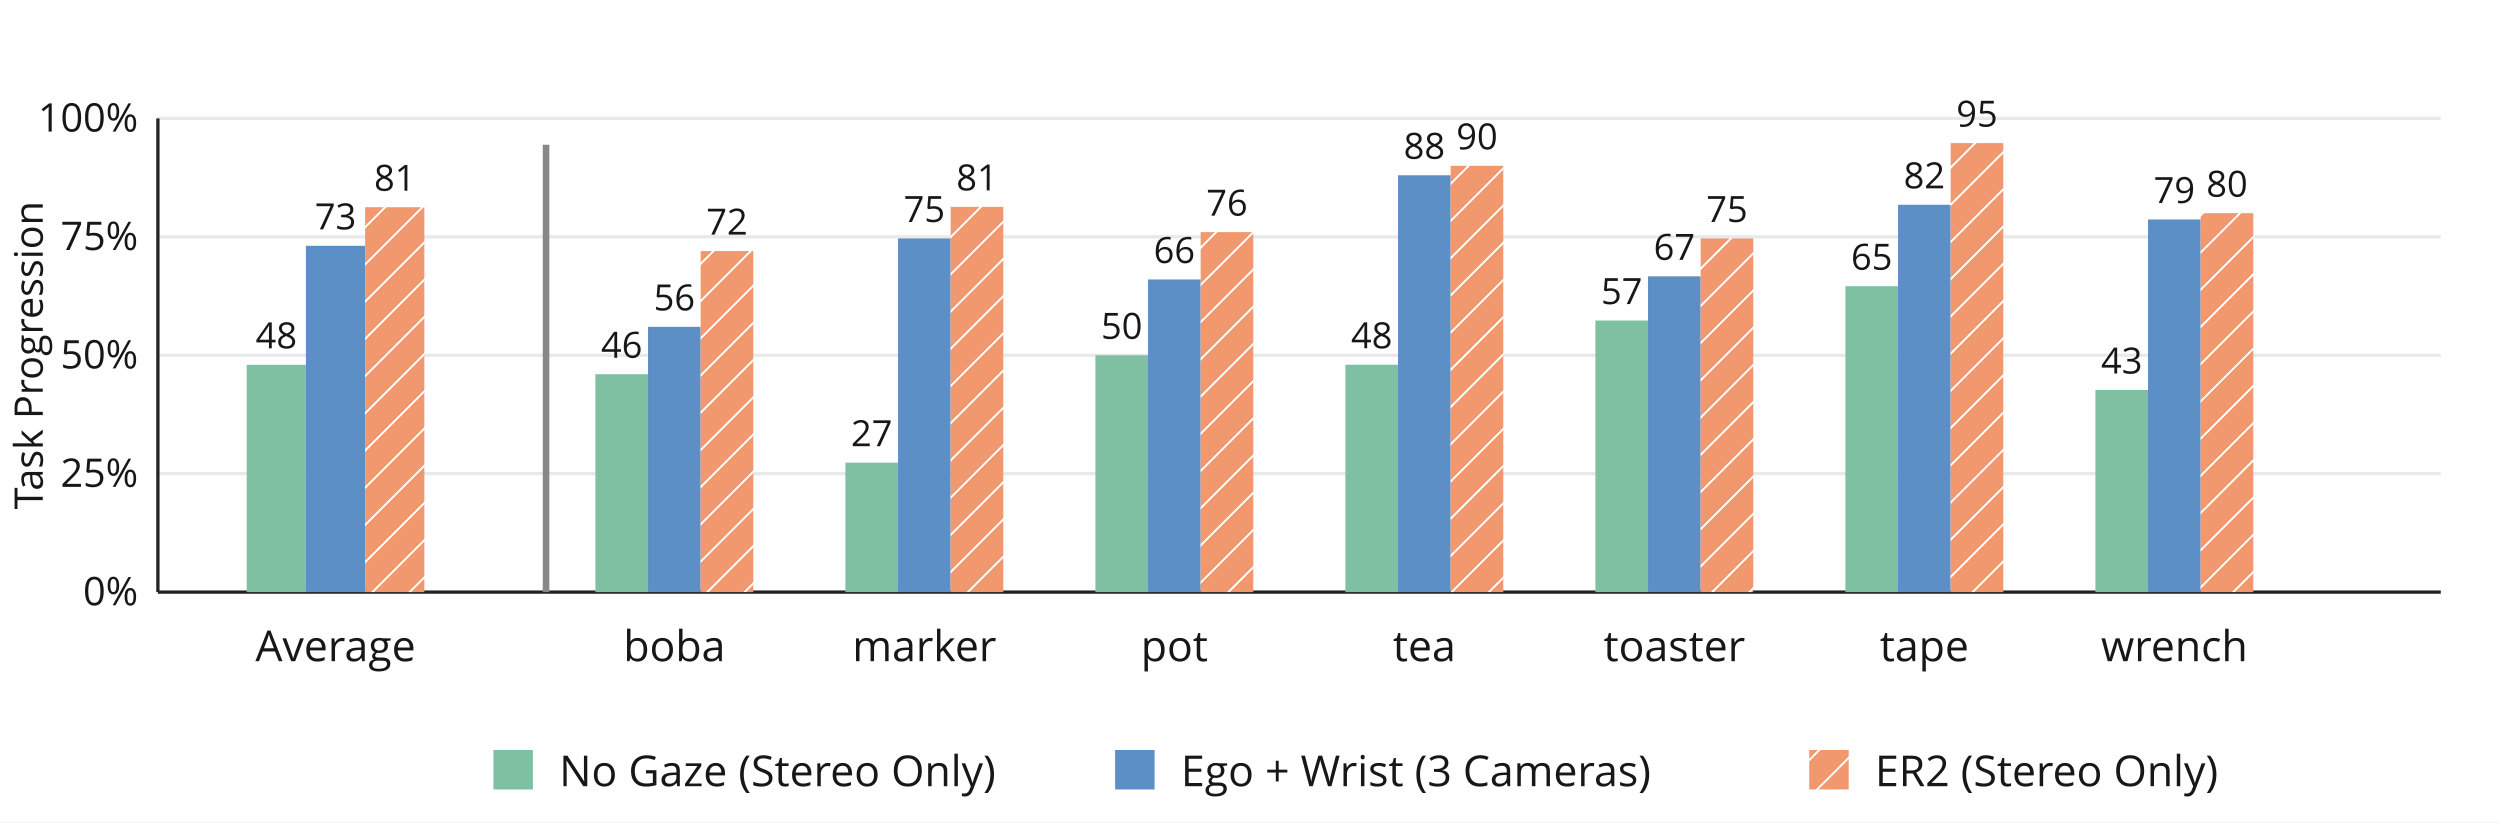
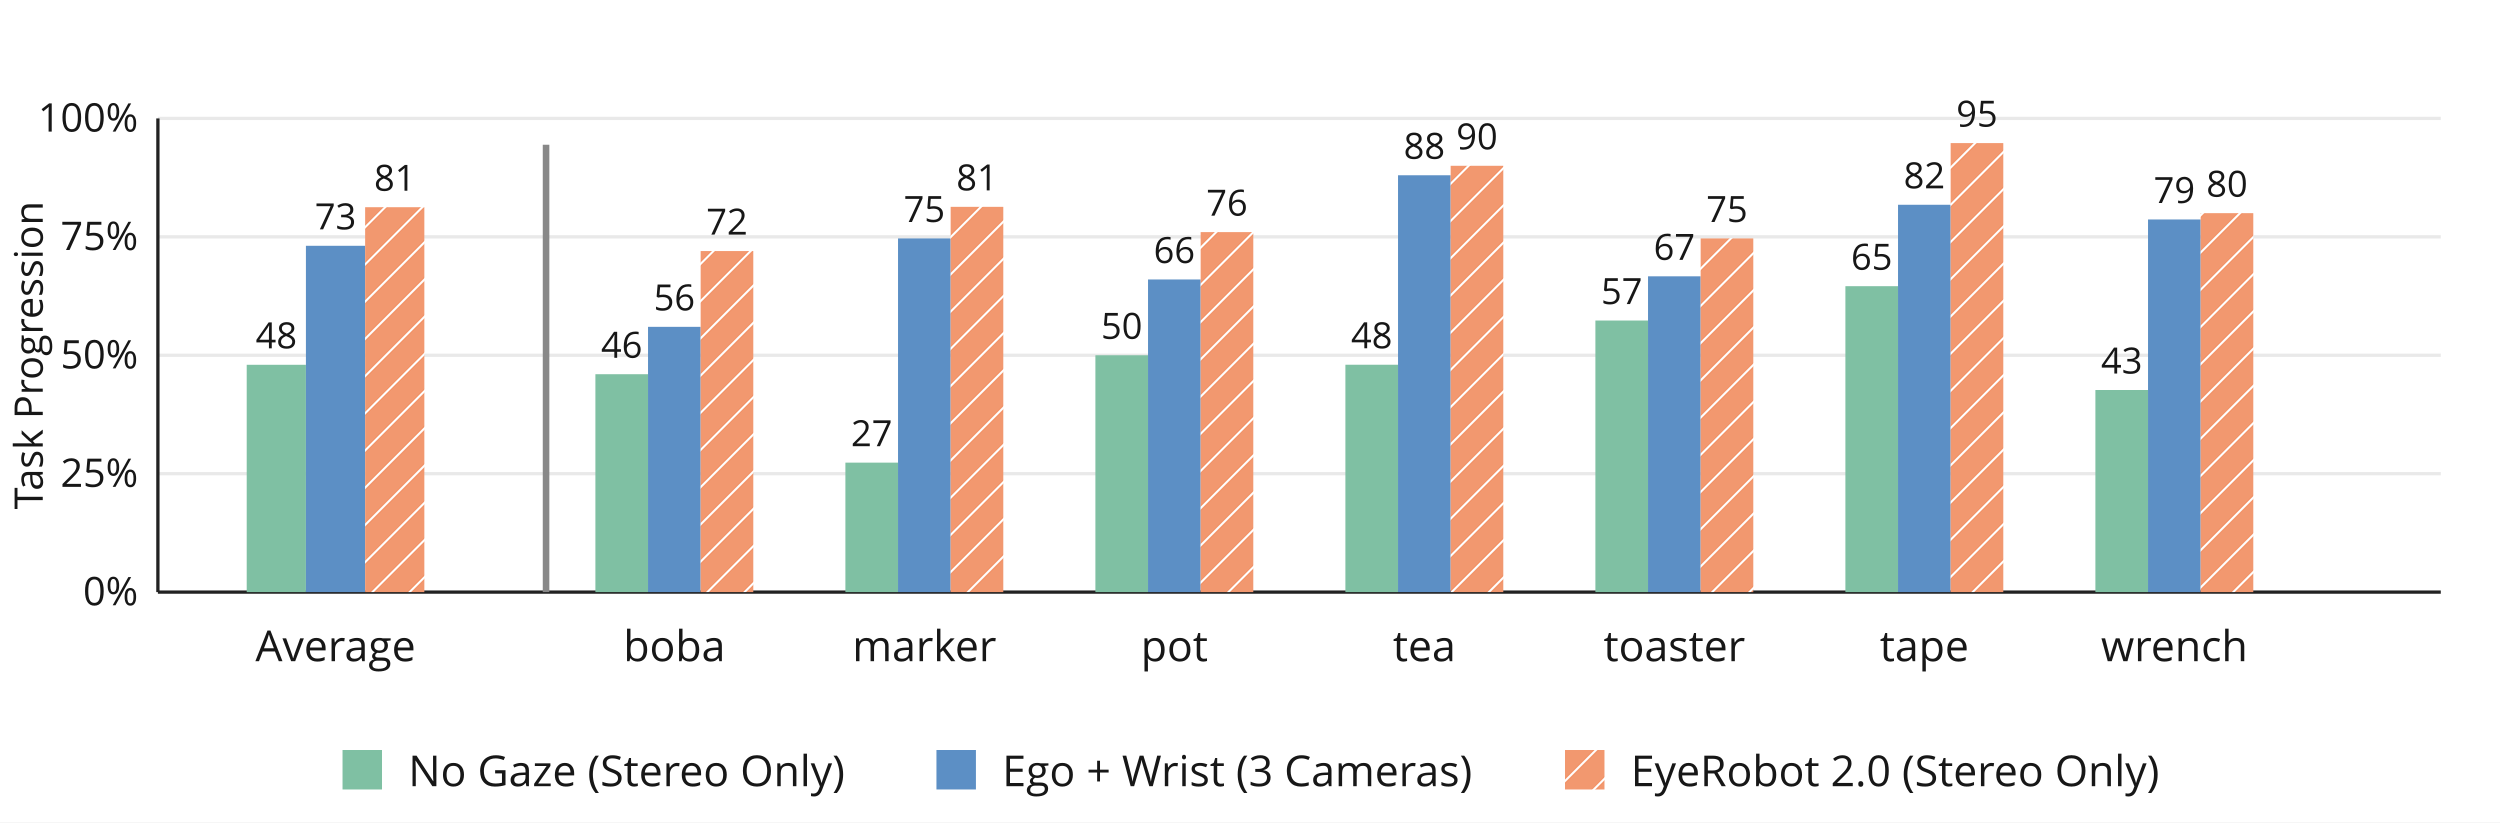
<svg xmlns="http://www.w3.org/2000/svg" width="760" height="250" viewBox="0 0 760 250" role="img" aria-labelledby="title desc">
  <defs>
    <pattern id="avf-hatch" width="8" height="8" patternUnits="userSpaceOnUse" patternTransform="rotate(45)">
      <rect width="8" height="8" fill="#f2986f" />
      <line x1="0" y1="0" x2="0" y2="8" stroke="#fff" stroke-width="1.2" />
    </pattern>
    <style>
      text { font-family: "Avenir Next", Avenir, "Open Sans", sans-serif; fill: #171717; letter-spacing: 0; }
      .legend { font-size: 13px; }
      .section-label { font-size: 14px; fill: #555; }
      .axis-label { font-size: 12px; }
      .task-label { font-size: 13px; }
      .value { font-size: 11px; text-anchor: middle; }
      .grid { stroke: #e9e9e9; stroke-width: 1; }
      .axis { stroke: #222; stroke-width: 1; }
    </style>
  </defs>
  <rect width="760" height="250" fill="#fff" />
  <g transform="translate(0 -24)">
    <g class="grid">
      <line x1="48" y1="60" x2="742" y2="60" />
      <line x1="48" y1="96" x2="742" y2="96" />
      <line x1="48" y1="132" x2="742" y2="132" />
      <line x1="48" y1="168" x2="742" y2="168" />
    </g>
    <g class="axis">
      <line x1="48" y1="60" x2="48" y2="204" />
      <line x1="48" y1="204" x2="742" y2="204" />
      <line x1="166" y1="68" x2="166" y2="204" stroke="#888" stroke-width="2" />
    </g>
    <g class="axis-label" text-anchor="end">
      <text x="42" y="64">100%</text>
      <text x="42" y="100">75%</text>
      <text x="42" y="136">50%</text>
      <text x="42" y="172">25%</text>
      <text x="42" y="208">0%</text>
    </g>
    <text class="axis-label" text-anchor="middle" transform="translate(13 132) rotate(-90)">Task Progression</text>
    <g>
      <rect x="75" y="134.897" width="18" height="69.103" fill="#7fc0a3" />
      <rect x="93" y="98.721" width="18" height="105.279" fill="#5c8fc5" />
      <rect x="111" y="86.991" width="18" height="117.009" fill="url(#avf-hatch)" />
      <text class="value" x="84" y="129.897">48</text>
      <text class="value" x="102" y="93.721">73</text>
      <text class="value" x="120" y="81.991">81</text>
      <text class="task-label" x="102" y="225" text-anchor="middle">Average</text>
    </g>
    <g>
      <rect x="181" y="137.76" width="16" height="66.24" fill="#7fc0a3" />
      <rect x="197" y="123.36" width="16" height="80.64" fill="#5c8fc5" />
      <rect x="213" y="100.32" width="16" height="103.68" fill="url(#avf-hatch)" />
      <text class="value" x="189" y="132.76">46</text>
      <text class="value" x="205" y="118.36">56</text>
      <text class="value" x="221" y="95.32">72</text>
      <text class="task-label" x="205" y="225" text-anchor="middle">boba</text>
      <rect x="257" y="164.64" width="16" height="39.36" fill="#7fc0a3" />
      <rect x="273" y="96.48" width="16" height="107.52" fill="#5c8fc5" />
      <rect x="289" y="86.88" width="16" height="117.12" fill="url(#avf-hatch)" />
      <text class="value" x="265" y="159.64">27</text>
      <text class="value" x="281" y="91.48">75</text>
      <text class="value" x="297" y="81.88">81</text>
      <text class="task-label" x="281" y="225" text-anchor="middle">marker</text>
      <rect x="333" y="132" width="16" height="72" fill="#7fc0a3" />
      <rect x="349" y="108.96" width="16" height="95.04" fill="#5c8fc5" />
      <rect x="365" y="94.56" width="16" height="109.44" fill="url(#avf-hatch)" />
      <text class="value" x="341" y="127">50</text>
      <text class="value" x="357" y="103.96">66</text>
      <text class="value" x="373" y="89.56">76</text>
      <text class="task-label" x="357" y="225" text-anchor="middle">pot</text>
      <rect x="409" y="134.88" width="16" height="69.12" fill="#7fc0a3" />
      <rect x="425" y="77.28" width="16" height="126.72" fill="#5c8fc5" />
      <rect x="441" y="74.4" width="16" height="129.6" fill="url(#avf-hatch)" />
      <text class="value" x="417" y="129.88">48</text>
      <text class="value" x="433" y="72.28">88</text>
      <text class="value" x="449" y="69.4">90</text>
      <text class="task-label" x="433" y="225" text-anchor="middle">tea</text>
      <rect x="485" y="121.44" width="16" height="82.56" fill="#7fc0a3" />
      <rect x="501" y="108" width="16" height="96" fill="#5c8fc5" />
      <rect x="517" y="96.48" width="16" height="107.52" fill="url(#avf-hatch)" />
      <text class="value" x="493" y="116.44">57</text>
      <text class="value" x="509" y="103">67</text>
      <text class="value" x="525" y="91.48">75</text>
      <text class="task-label" x="509" y="225" text-anchor="middle">toaster</text>
      <rect x="561" y="111" width="16" height="93" fill="#7fc0a3" />
      <rect x="577" y="86.25" width="16" height="117.75" fill="#5c8fc5" />
      <rect x="593" y="67.5" width="16" height="136.5" fill="url(#avf-hatch)" />
      <text class="value" x="569" y="106">65</text>
      <text class="value" x="585" y="81.25">82</text>
      <text class="value" x="601" y="62.5">95</text>
      <text class="task-label" x="585" y="225" text-anchor="middle">tape</text>
      <rect x="637" y="142.56" width="16" height="61.44" fill="#7fc0a3" />
      <rect x="653" y="90.72" width="16" height="113.28" fill="#5c8fc5" />
      <rect x="669" y="88.8" width="16" height="115.2" fill="url(#avf-hatch)" />
      <text class="value" x="645" y="137.56">43</text>
      <text class="value" x="661" y="85.72">79</text>
      <text class="value" x="677" y="83.8">80</text>
      <text class="task-label" x="661" y="225" text-anchor="middle">wrench</text>
    </g>
  </g>
  <g class="legend">
-     <rect x="150" y="228" width="12" height="12" fill="#7fc0a3" />
-     <text x="170" y="239">No Gaze (Stereo Only)</text>
-     <rect x="339" y="228" width="12" height="12" fill="#5c8fc5" />
-     <text x="359" y="239">Ego + Wrist (3 Cameras)</text>
-     <rect x="550" y="228" width="12" height="12" fill="url(#avf-hatch)" />
-     <text x="570" y="239">ER2 (Stereo Only)</text>
+     <rect x="104.13" y="228" width="12" height="12" fill="#7fc0a3" />
+     <text x="124.13" y="239">No Gaze (Stereo Only)</text>
+     <rect x="284.68" y="228" width="12" height="12" fill="#5c8fc5" />
+     <text x="304.68" y="239">Ego + Wrist (3 Cameras)</text>
+     <rect x="475.76" y="228" width="12" height="12" fill="url(#avf-hatch)" />
+     <text x="495.76" y="239">EyeRobot 2.0 (Stereo Only)</text>
  </g>
</svg>
